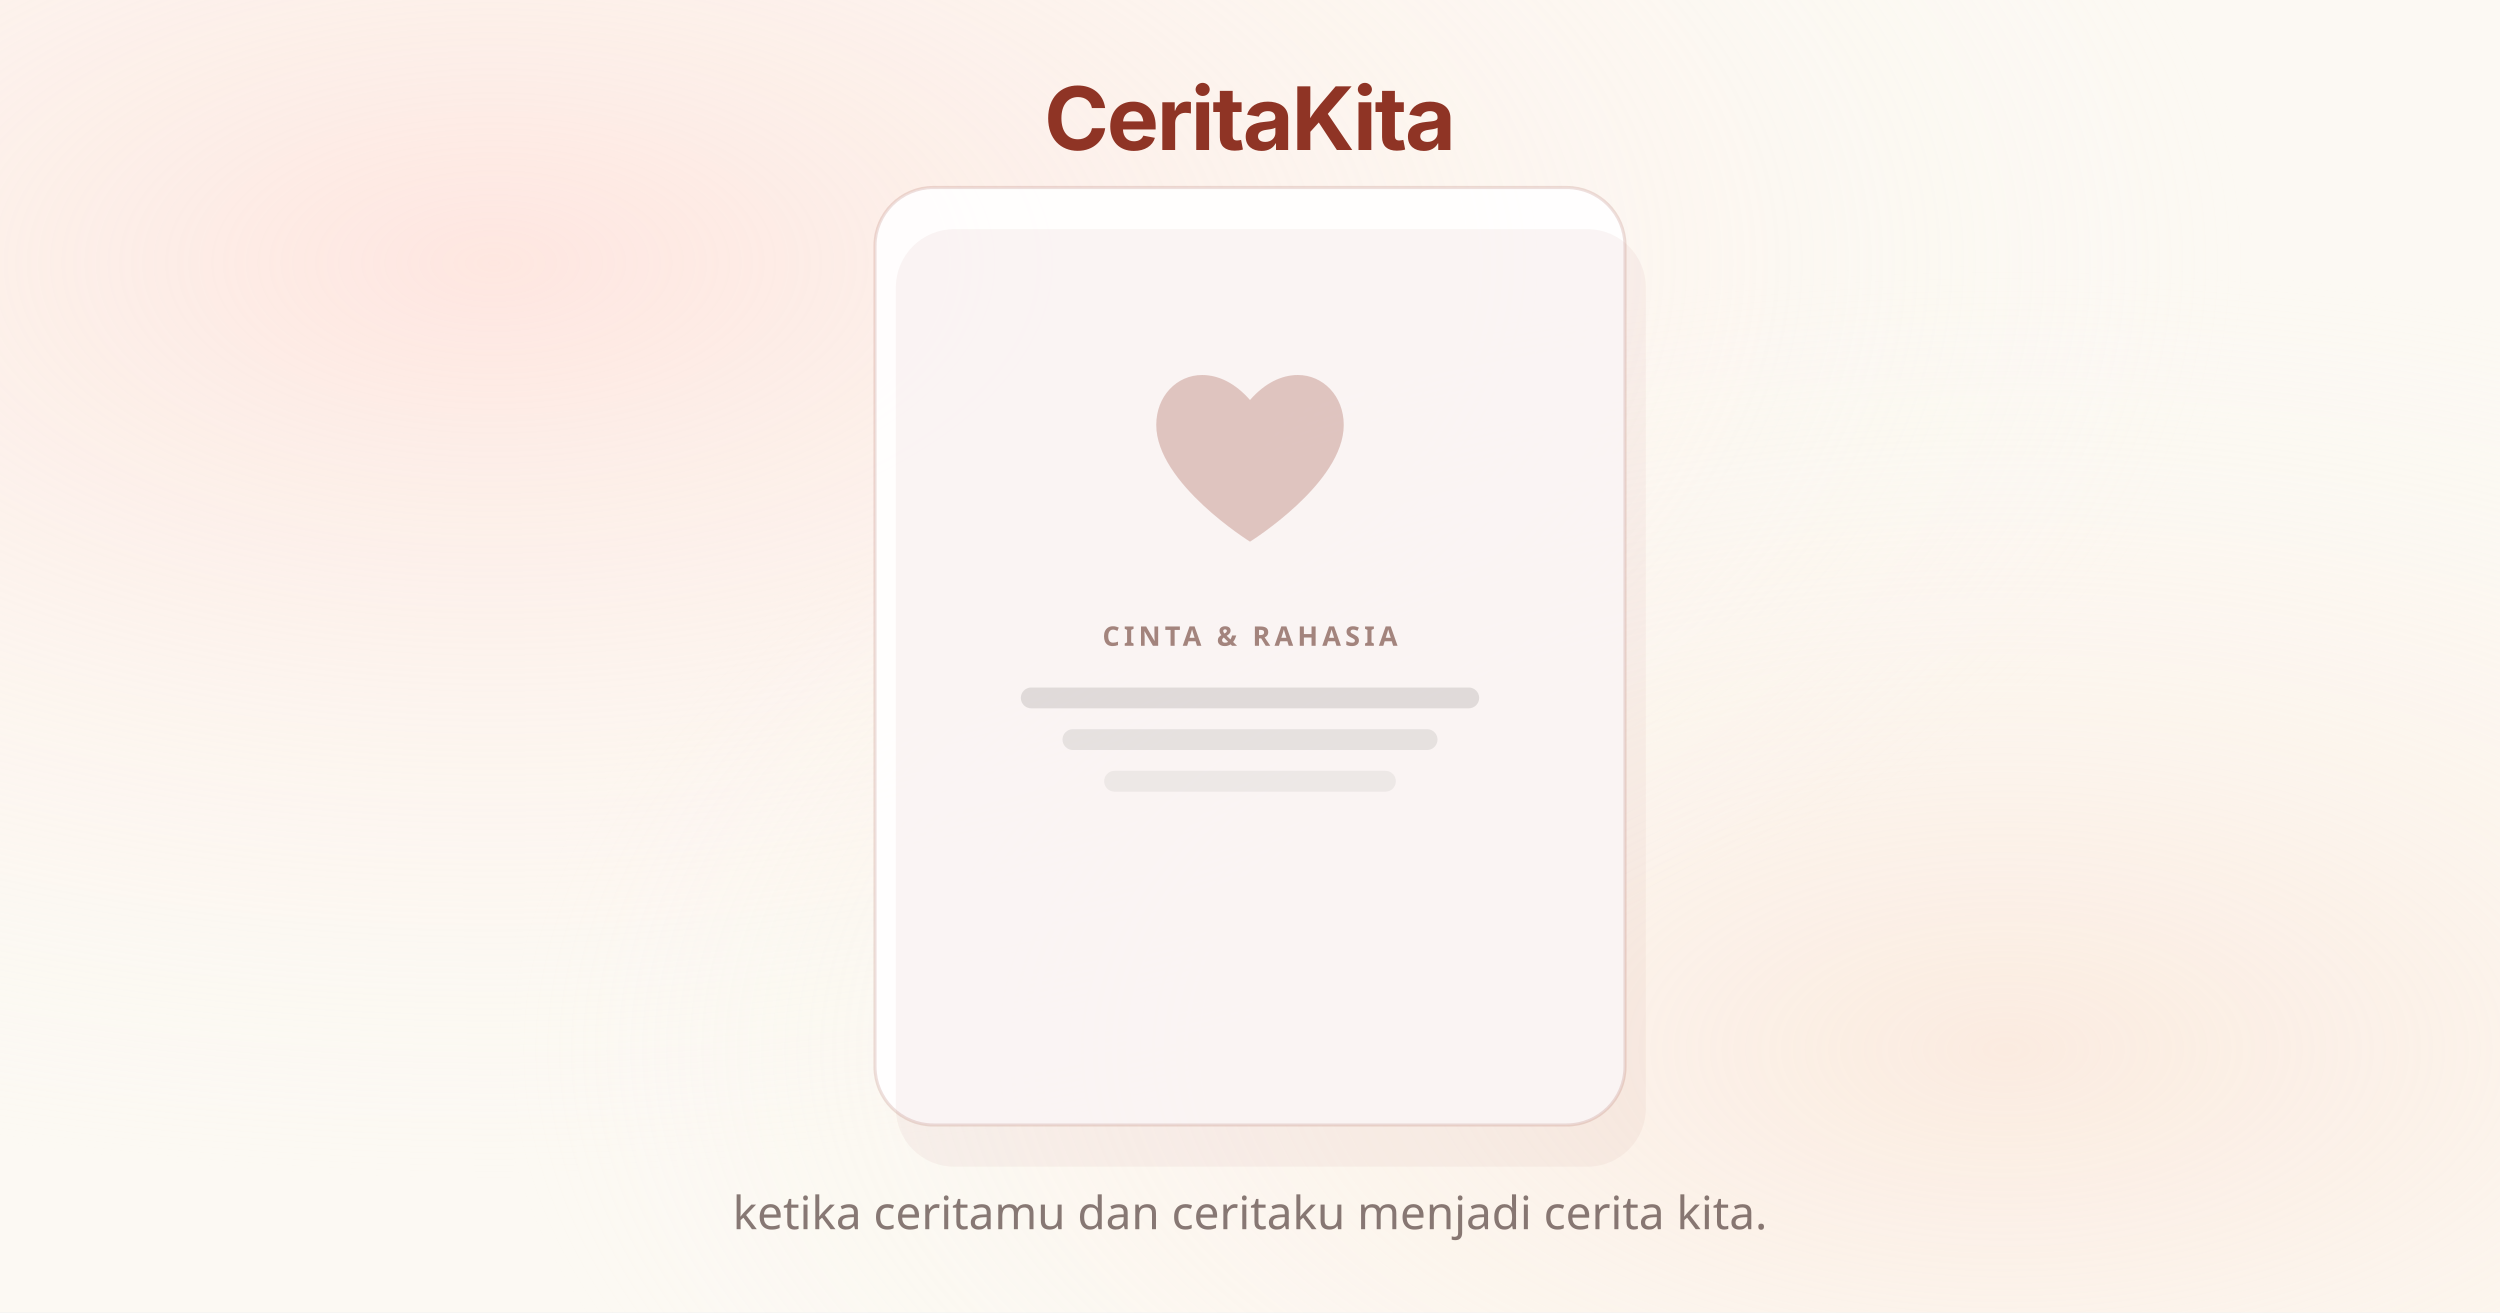
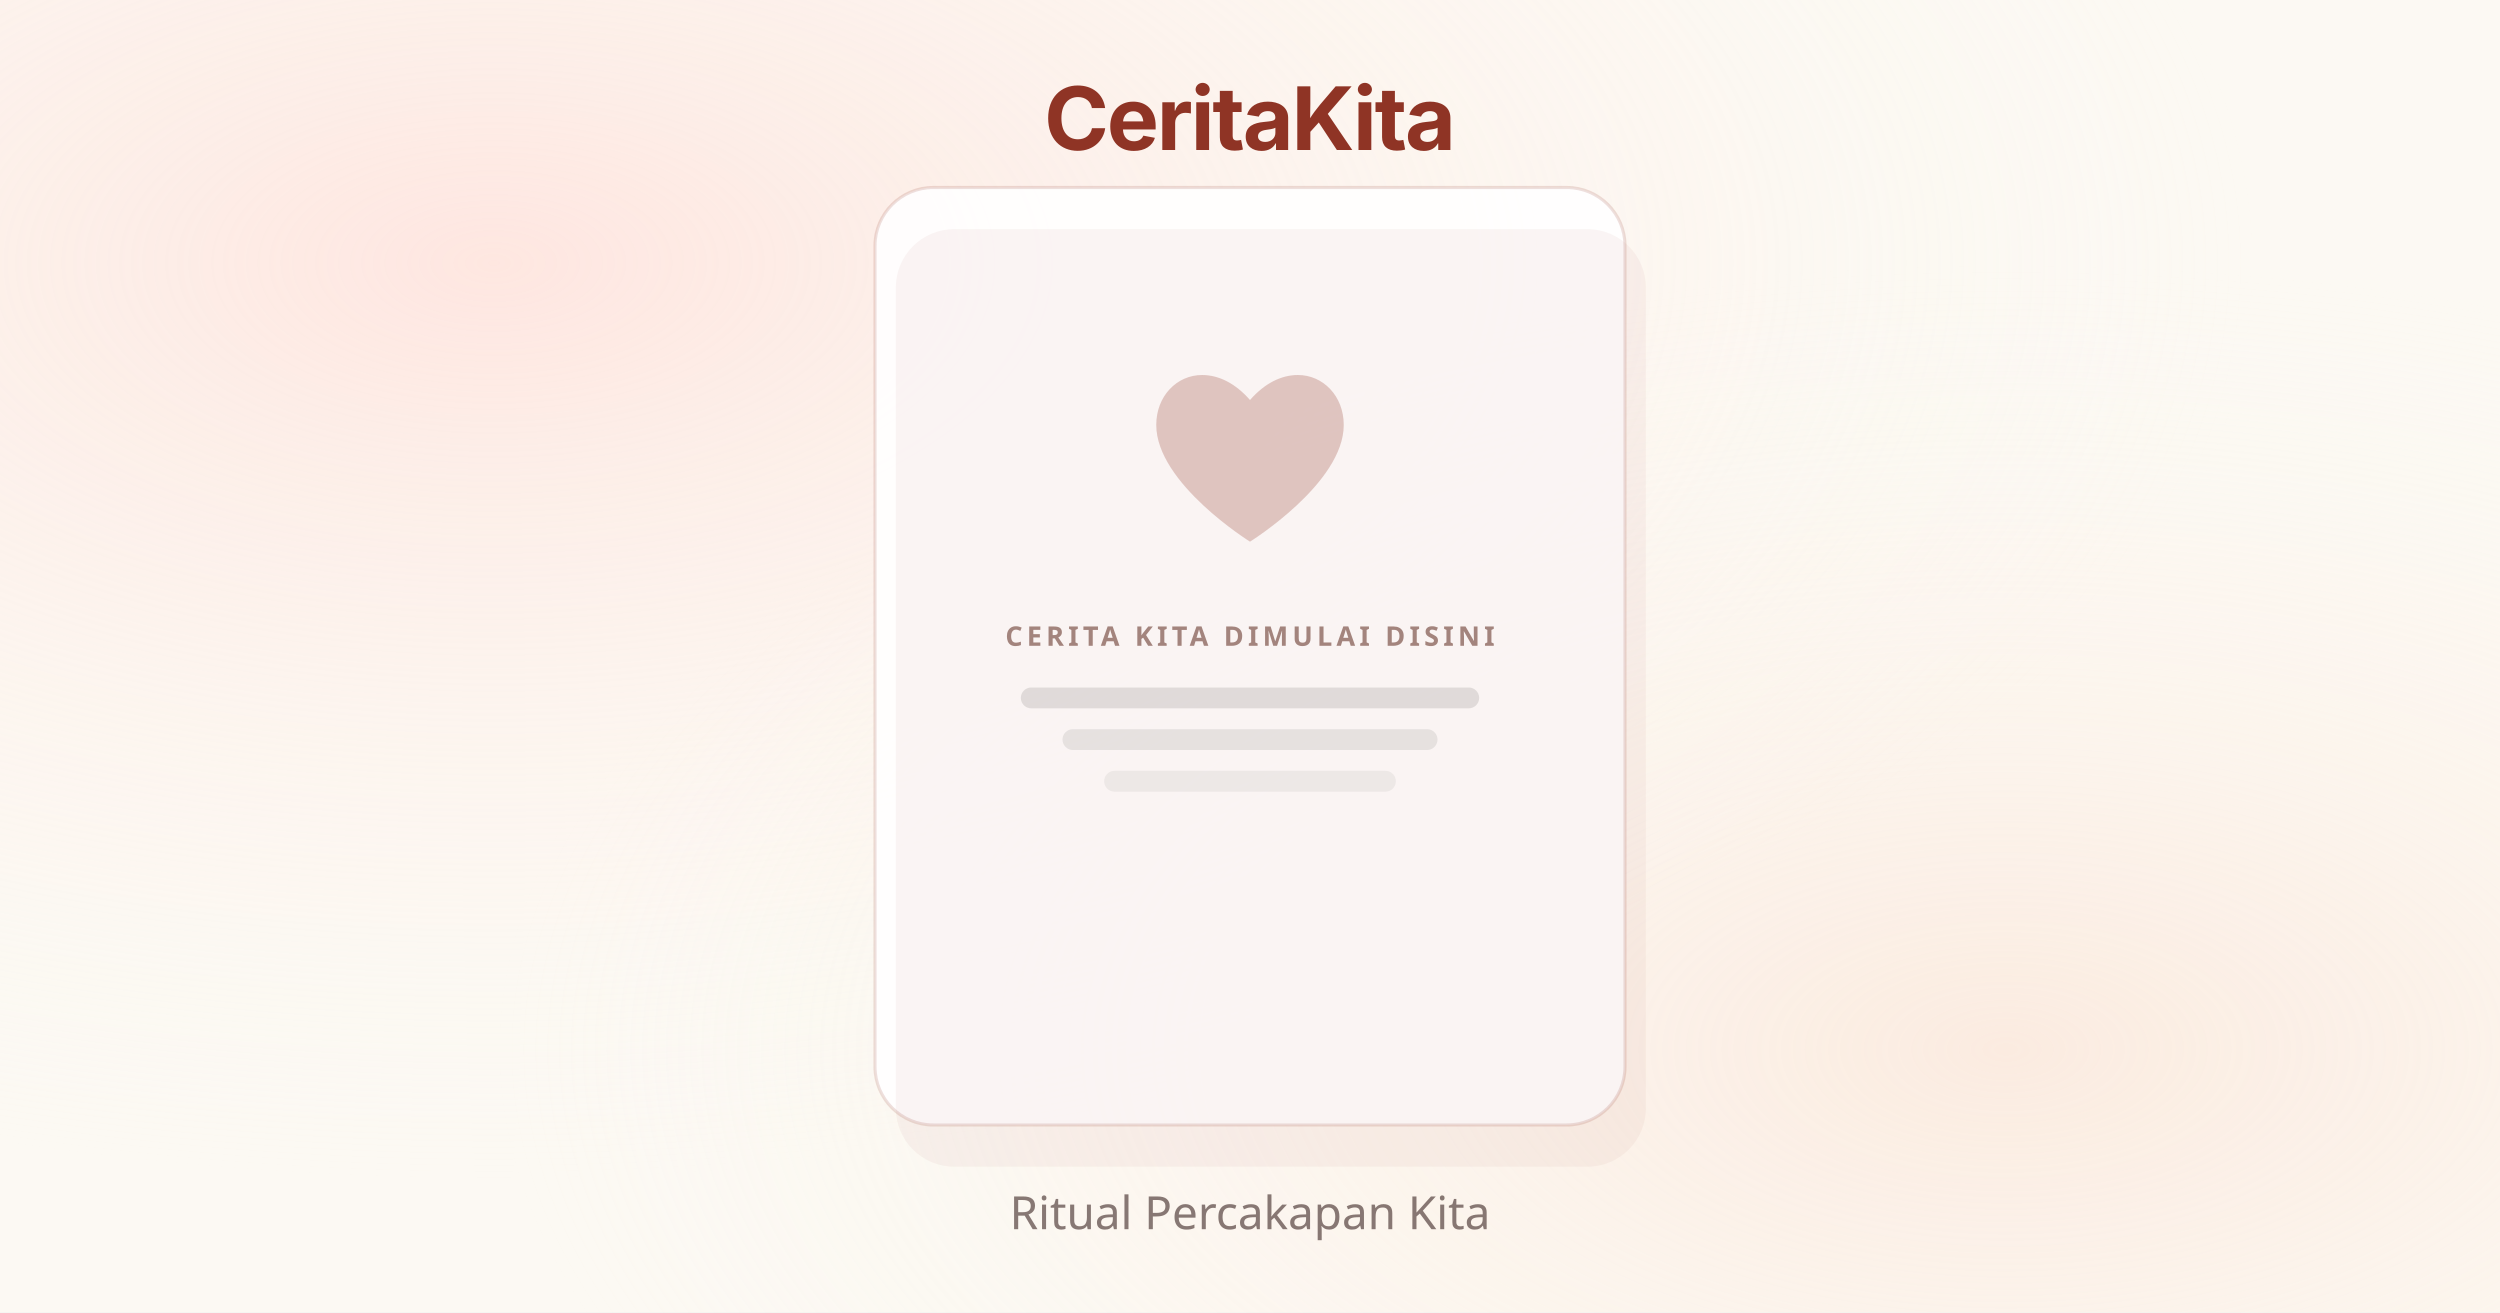
<svg xmlns="http://www.w3.org/2000/svg" viewBox="0 0 1200 630" fill="none">
  <rect width="1200" height="630" fill="#fcf9f3" />
  <radialGradient id="g1" cx="20%" cy="20%" r="70%">
    <stop offset="0%" stop-color="#ffdad4" stop-opacity="0.6" />
    <stop offset="100%" stop-color="#fcf9f3" stop-opacity="0" />
  </radialGradient>
  <radialGradient id="g2" cx="80%" cy="80%" r="60%">
    <stop offset="0%" stop-color="#fbddcd" stop-opacity="0.5" />
    <stop offset="100%" stop-color="#fcf9f3" stop-opacity="0" />
  </radialGradient>
  <rect width="1200" height="630" fill="url(#g1)" />
  <rect width="1200" height="630" fill="url(#g2)" />
  <rect x="420" y="90" width="360" height="450" rx="28" fill="white" opacity="0.9" />
  <rect x="420" y="90" width="360" height="450" rx="28" fill="none" stroke="#8f3425" stroke-opacity="0.15" stroke-width="1.5" />
  <rect x="430" y="110" width="360" height="450" rx="28" fill="#8f3425" opacity="0.05" />
  <path d="M600 260C600 260 555 232 555 204C555 190 565 180 577 180C585 180 593 184 600 192C607 184 615 180 623 180C635 180 645 190 645 204C645 232 600 260 600 260Z" fill="#8f3425" opacity="0.25" />
-   <text x="600" y="310" text-anchor="middle" font-family="system-ui, sans-serif" font-size="13" font-weight="600" fill="#7e544b" letter-spacing="2" opacity="0.7">CINTA &amp; RAHASIA</text>
+   <text x="600" y="310" text-anchor="middle" font-family="system-ui, sans-serif" font-size="13" font-weight="600" fill="#7e544b" letter-spacing="2" opacity="0.7">CERITA KITA DIMULAI DISINI</text>
  <rect x="490" y="330" width="220" height="10" rx="5" fill="#1c1c18" opacity="0.12" />
  <rect x="510" y="350" width="180" height="10" rx="5" fill="#1c1c18" opacity="0.09" />
  <rect x="530" y="370" width="140" height="10" rx="5" fill="#1c1c18" opacity="0.06" />
  <text x="600" y="72" text-anchor="middle" font-family="system-ui, -apple-system, sans-serif" font-size="42" font-weight="700" fill="#8f3425" letter-spacing="-1">CeritaKita</text>
-   <text x="600" y="590" text-anchor="middle" font-family="system-ui, sans-serif" font-size="22" font-weight="400" fill="#56423e" opacity="0.7">ketika ceritamu dan ceritaku menjadi cerita kita.</text>
+   <text x="600" y="590" text-anchor="middle" font-family="system-ui, sans-serif" font-size="22" font-weight="400" fill="#56423e" opacity="0.7">Ritual Percakapan Kita</text>
</svg>
